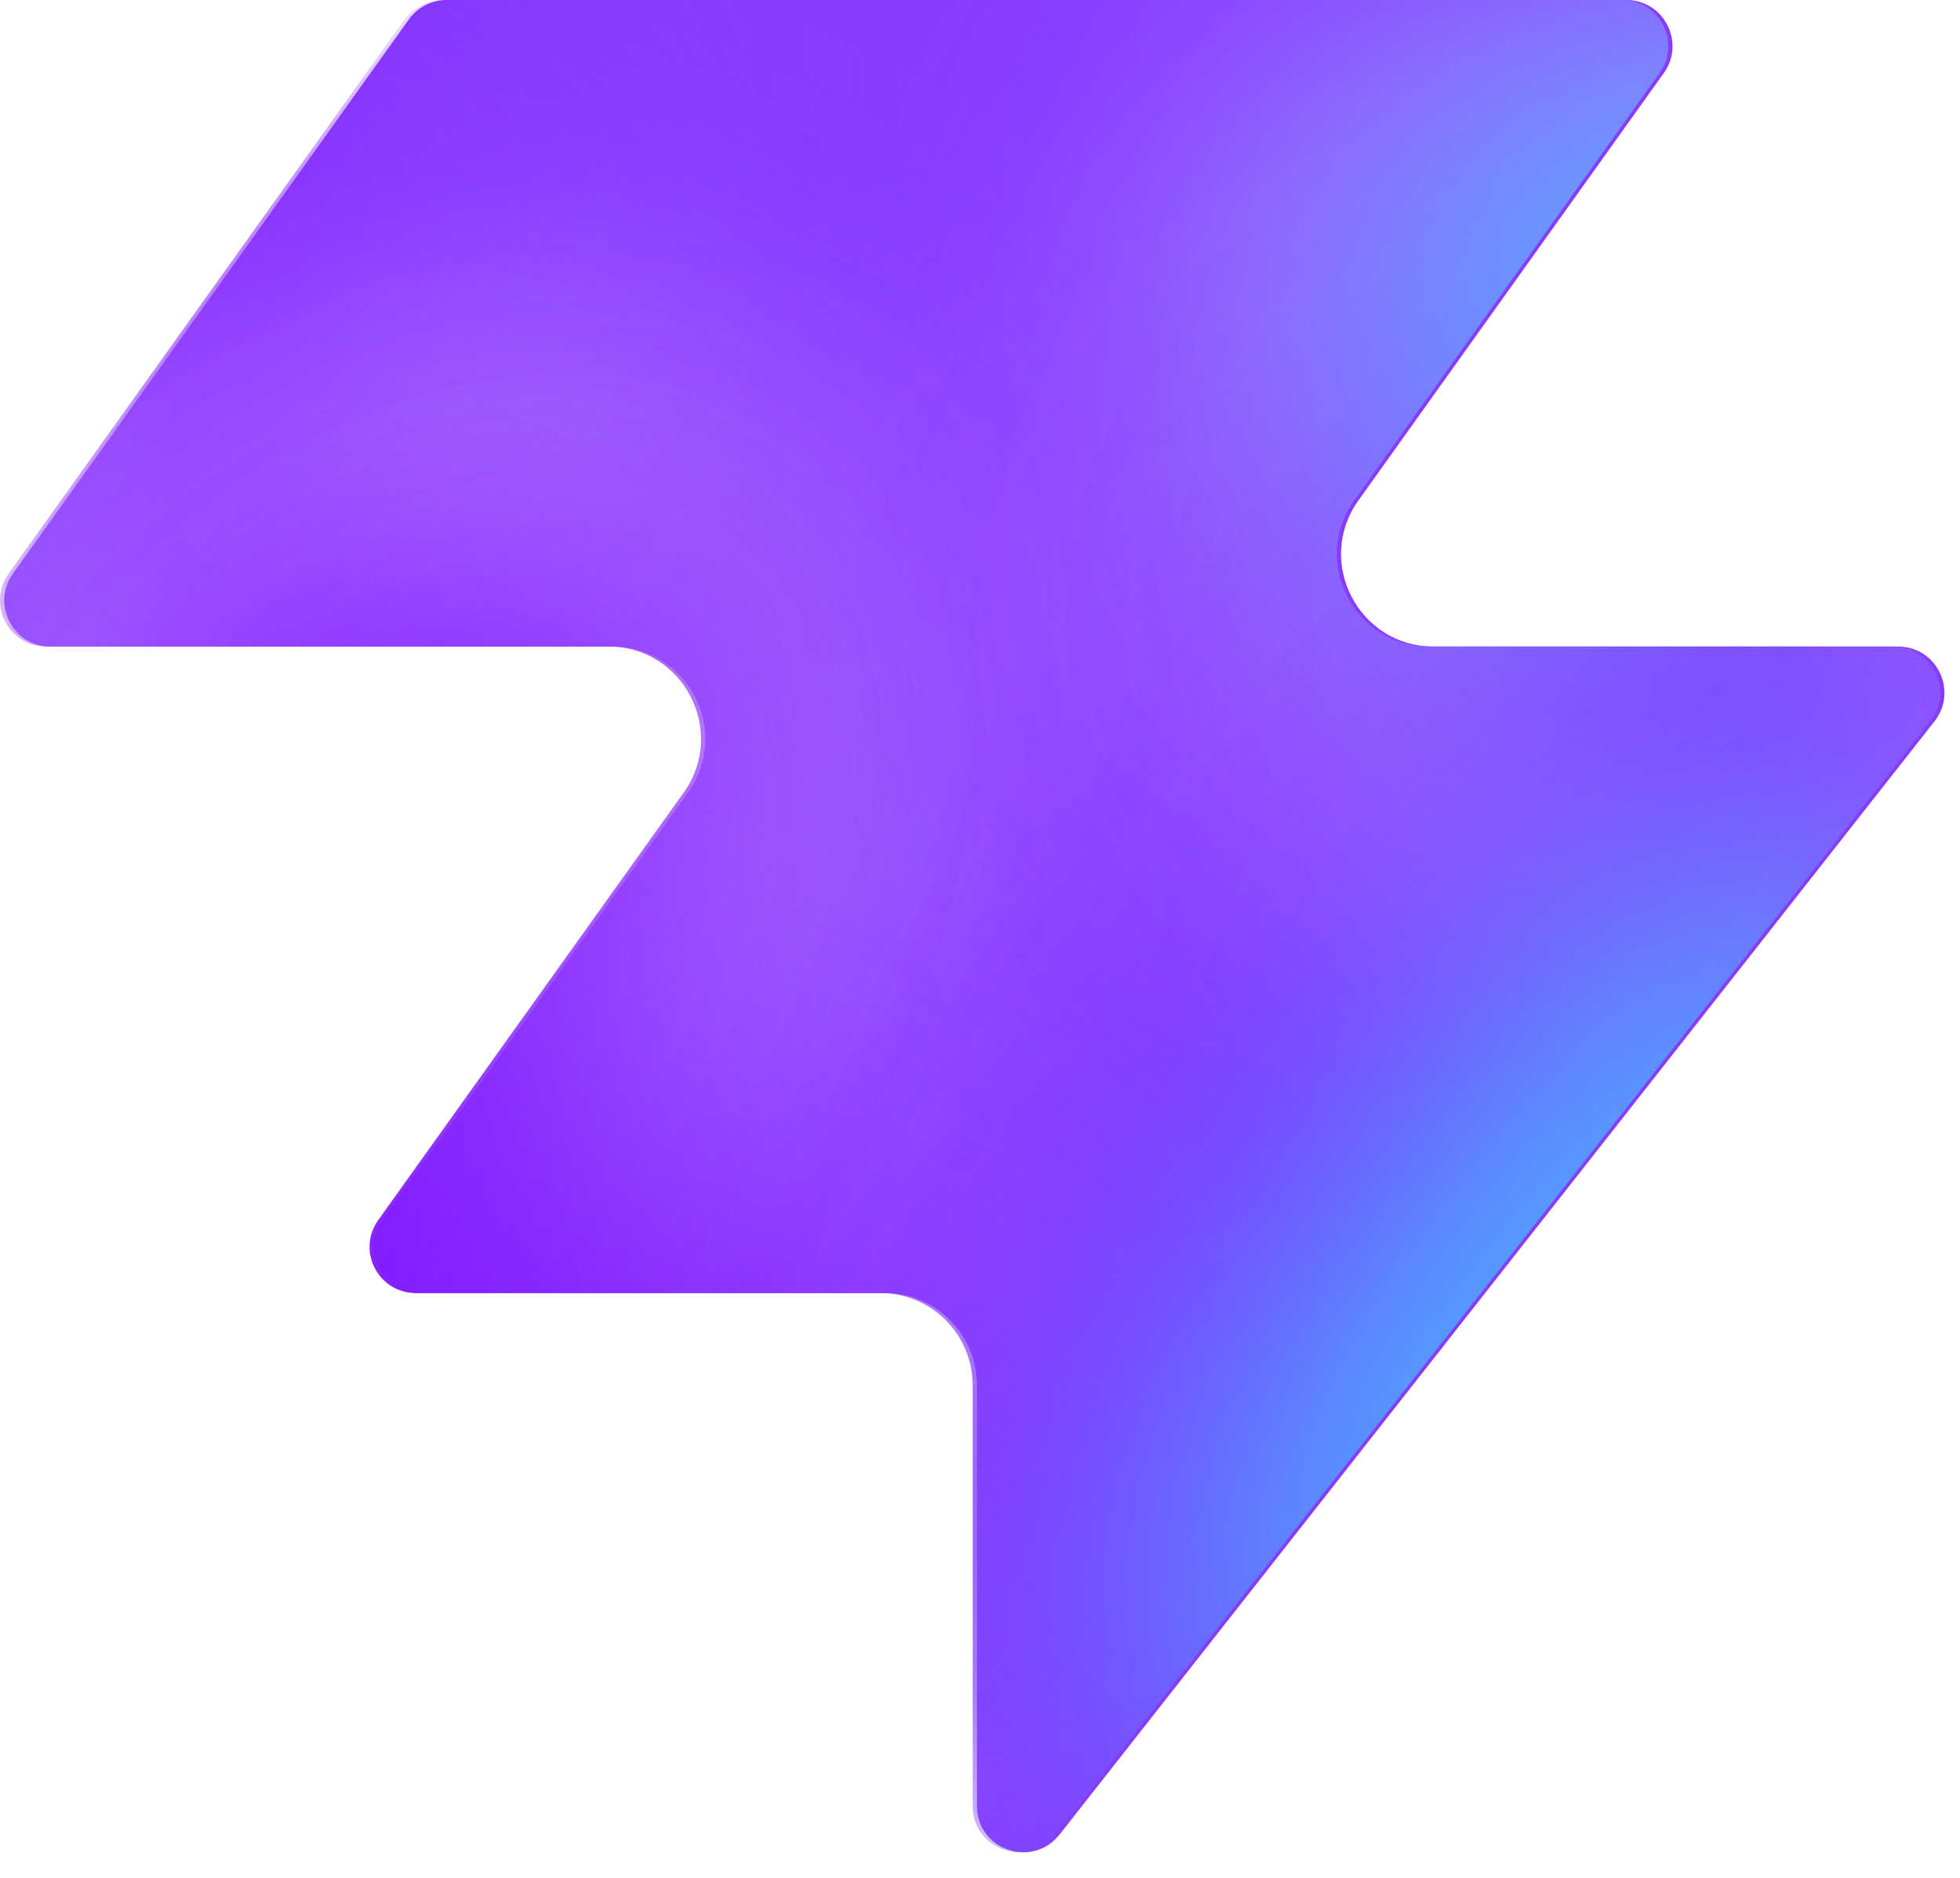
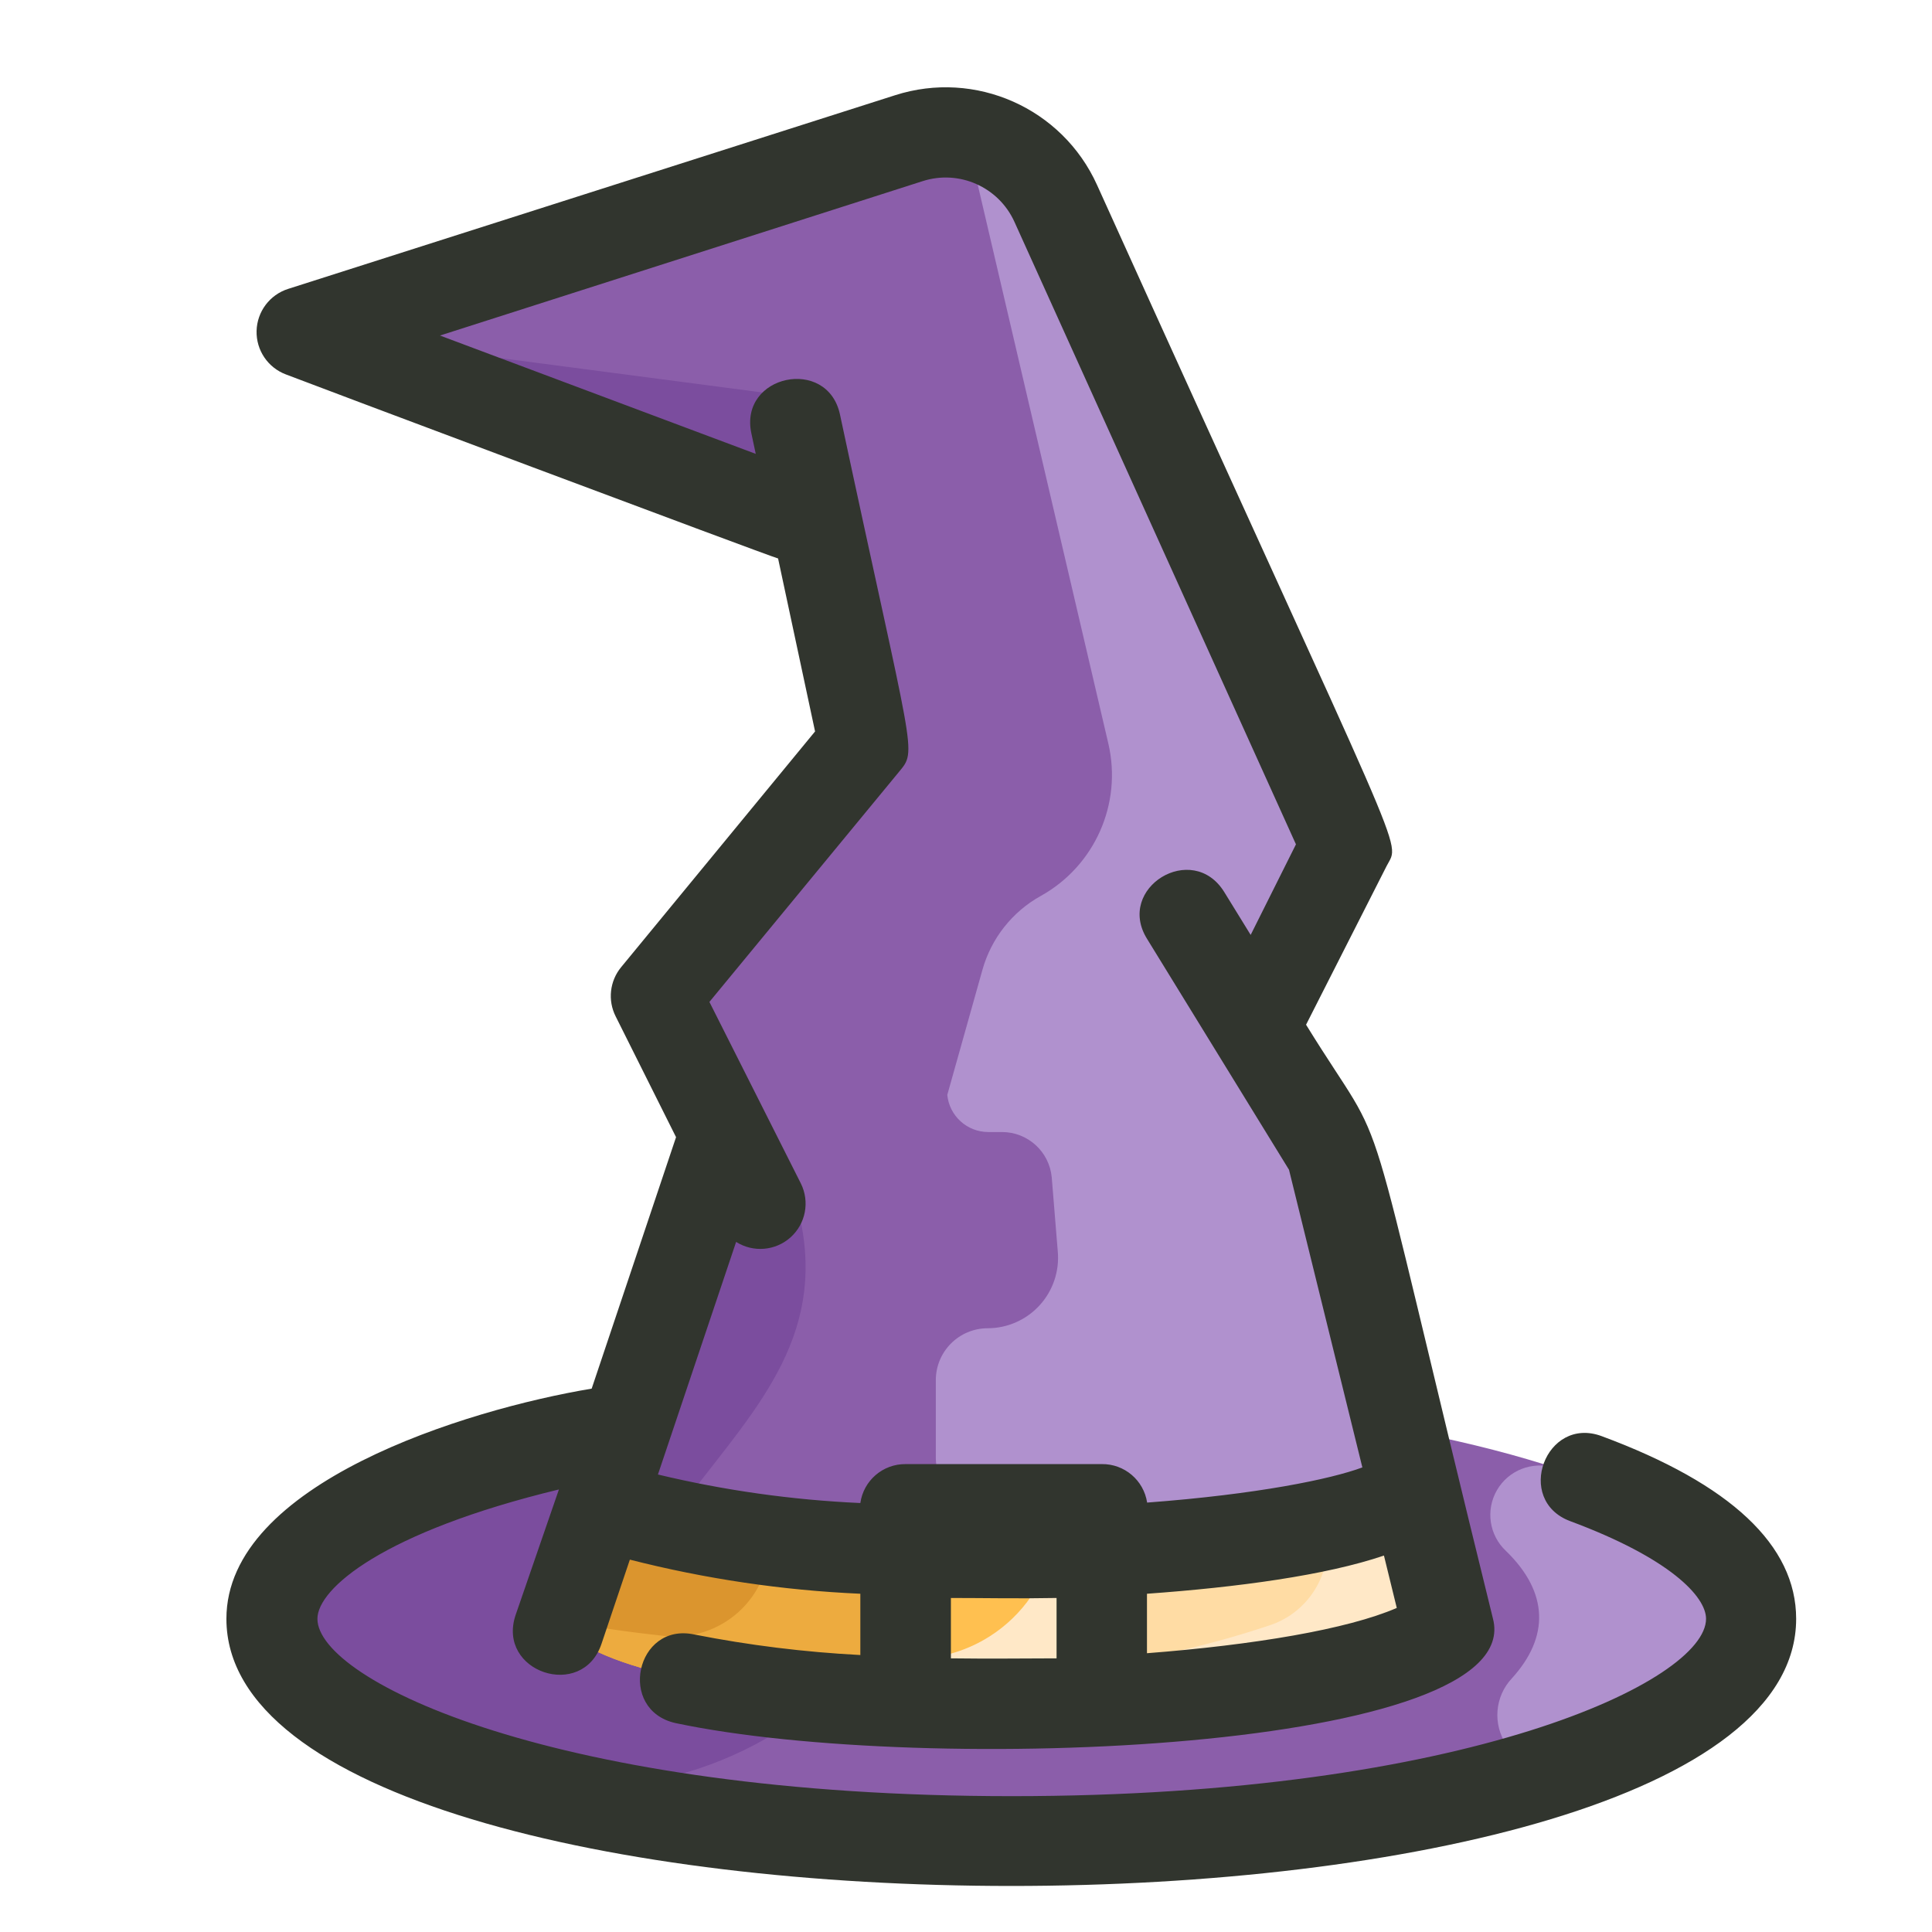
- <svg xmlns="http://www.w3.org/2000/svg" width="48" height="46" fill="none" viewBox="0 0 48 46">
-   <path fill="#863bff" d="M25.946 44.938c-.664.845-2.021.375-2.021-.698V33.937a2.26 2.26 0 0 0-2.262-2.262H10.287c-.92 0-1.456-1.04-.92-1.788l7.48-10.471c1.07-1.497 0-3.578-1.842-3.578H1.237c-.92 0-1.456-1.04-.92-1.788L10.013.474c.214-.297.556-.474.92-.474h28.894c.92 0 1.456 1.04.92 1.788l-7.48 10.471c-1.07 1.498 0 3.579 1.842 3.579h11.377c.943 0 1.473 1.088.89 1.83L25.947 44.94z" style="fill:#863bff;fill:color(display-p3 .525 .23 1);fill-opacity:1" />
-   <mask id="a" width="48" height="46" x="0" y="0" maskUnits="userSpaceOnUse" style="mask-type:alpha">
-     <path fill="#000" d="M25.842 44.938c-.664.844-2.021.375-2.021-.698V33.937a2.26 2.26 0 0 0-2.262-2.262H10.183c-.92 0-1.456-1.04-.92-1.788l7.48-10.471c1.07-1.498 0-3.579-1.842-3.579H1.133c-.92 0-1.456-1.04-.92-1.787L9.91.473c.214-.297.556-.474.92-.474h28.894c.92 0 1.456 1.04.92 1.788l-7.48 10.471c-1.07 1.498 0 3.578 1.842 3.578h11.377c.943 0 1.473 1.088.89 1.832L25.843 44.94z" style="fill:#000;fill-opacity:1" />
-   </mask>
-   <g mask="url(#a)">
-     <g filter="url(#b)">
-       <ellipse cx="5.508" cy="14.704" fill="#ede6ff" rx="5.508" ry="14.704" style="fill:#ede6ff;fill:color(display-p3 .927 .903 1);fill-opacity:1" transform="matrix(.00324 1 1 -.00324 -4.47 31.516)" />
-     </g>
-     <g filter="url(#c)">
-       <ellipse cx="10.399" cy="29.851" fill="#ede6ff" rx="10.399" ry="29.851" style="fill:#ede6ff;fill:color(display-p3 .927 .903 1);fill-opacity:1" transform="matrix(.00324 1 1 -.00324 -39.328 7.883)" />
-     </g>
-     <g filter="url(#d)">
-       <ellipse cx="5.508" cy="30.487" fill="#7e14ff" rx="5.508" ry="30.487" style="fill:#7e14ff;fill:color(display-p3 .492 .077 1);fill-opacity:1" transform="rotate(89.814 -25.913 -14.639)scale(1 -1)" />
-     </g>
-     <g filter="url(#e)">
-       <ellipse cx="5.508" cy="30.599" fill="#7e14ff" rx="5.508" ry="30.599" style="fill:#7e14ff;fill:color(display-p3 .492 .077 1);fill-opacity:1" transform="rotate(89.814 -32.644 -3.334)scale(1 -1)" />
-     </g>
-     <g filter="url(#f)">
-       <ellipse cx="5.508" cy="30.599" fill="#7e14ff" rx="5.508" ry="30.599" style="fill:#7e14ff;fill:color(display-p3 .492 .077 1);fill-opacity:1" transform="matrix(.00324 1 1 -.00324 -34.34 30.47)" />
-     </g>
-     <g filter="url(#g)">
-       <ellipse cx="14.072" cy="22.078" fill="#ede6ff" rx="14.072" ry="22.078" style="fill:#ede6ff;fill:color(display-p3 .927 .903 1);fill-opacity:1" transform="rotate(93.35 24.506 48.493)scale(-1 1)" />
-     </g>
-     <g filter="url(#h)">
-       <ellipse cx="3.47" cy="21.501" fill="#7e14ff" rx="3.47" ry="21.501" style="fill:#7e14ff;fill:color(display-p3 .492 .077 1);fill-opacity:1" transform="rotate(89.009 28.708 47.59)scale(-1 1)" />
-     </g>
-     <g filter="url(#i)">
-       <ellipse cx="3.47" cy="21.501" fill="#7e14ff" rx="3.47" ry="21.501" style="fill:#7e14ff;fill:color(display-p3 .492 .077 1);fill-opacity:1" transform="rotate(89.009 28.708 47.59)scale(-1 1)" />
-     </g>
-     <g filter="url(#j)">
-       <ellipse cx=".387" cy="8.972" fill="#7e14ff" rx="4.407" ry="29.108" style="fill:#7e14ff;fill:color(display-p3 .492 .077 1);fill-opacity:1" transform="rotate(39.51 .387 8.972)" />
-     </g>
-     <g filter="url(#k)">
-       <ellipse cx="47.523" cy="-6.092" fill="#7e14ff" rx="4.407" ry="29.108" style="fill:#7e14ff;fill:color(display-p3 .492 .077 1);fill-opacity:1" transform="rotate(37.892 47.523 -6.092)" />
-     </g>
-     <g filter="url(#l)">
-       <ellipse cx="41.412" cy="6.333" fill="#47bfff" rx="5.971" ry="9.665" style="fill:#47bfff;fill:color(display-p3 .28 .748 1);fill-opacity:1" transform="rotate(37.892 41.412 6.333)" />
-     </g>
-     <g filter="url(#m)">
-       <ellipse cx="-1.879" cy="38.332" fill="#7e14ff" rx="4.407" ry="29.108" style="fill:#7e14ff;fill:color(display-p3 .492 .077 1);fill-opacity:1" transform="rotate(37.892 -1.88 38.332)" />
-     </g>
-     <g filter="url(#n)">
-       <ellipse cx="-1.879" cy="38.332" fill="#7e14ff" rx="4.407" ry="29.108" style="fill:#7e14ff;fill:color(display-p3 .492 .077 1);fill-opacity:1" transform="rotate(37.892 -1.88 38.332)" />
-     </g>
-     <g filter="url(#o)">
-       <ellipse cx="35.651" cy="29.907" fill="#7e14ff" rx="4.407" ry="29.108" style="fill:#7e14ff;fill:color(display-p3 .492 .077 1);fill-opacity:1" transform="rotate(37.892 35.651 29.907)" />
-     </g>
-     <g filter="url(#p)">
-       <ellipse cx="38.418" cy="32.4" fill="#47bfff" rx="5.971" ry="15.297" style="fill:#47bfff;fill:color(display-p3 .28 .748 1);fill-opacity:1" transform="rotate(37.892 38.418 32.4)" />
-     </g>
-   </g>
-   <defs>
-     <filter id="b" width="60.045" height="41.654" x="-19.77" y="16.149" color-interpolation-filters="sRGB" filterUnits="userSpaceOnUse">
-       <feFlood flood-opacity="0" result="BackgroundImageFix" />
-       <feBlend in="SourceGraphic" in2="BackgroundImageFix" result="shape" />
-       <feGaussianBlur result="effect1_foregroundBlur_2002_17158" stdDeviation="7.659" />
-     </filter>
-     <filter id="c" width="90.34" height="51.437" x="-54.613" y="-7.533" color-interpolation-filters="sRGB" filterUnits="userSpaceOnUse">
-       <feFlood flood-opacity="0" result="BackgroundImageFix" />
-       <feBlend in="SourceGraphic" in2="BackgroundImageFix" result="shape" />
-       <feGaussianBlur result="effect1_foregroundBlur_2002_17158" stdDeviation="7.659" />
-     </filter>
-     <filter id="d" width="79.355" height="29.4" x="-49.64" y="2.03" color-interpolation-filters="sRGB" filterUnits="userSpaceOnUse">
-       <feFlood flood-opacity="0" result="BackgroundImageFix" />
-       <feBlend in="SourceGraphic" in2="BackgroundImageFix" result="shape" />
-       <feGaussianBlur result="effect1_foregroundBlur_2002_17158" stdDeviation="4.596" />
-     </filter>
-     <filter id="e" width="79.579" height="29.4" x="-45.045" y="20.029" color-interpolation-filters="sRGB" filterUnits="userSpaceOnUse">
-       <feFlood flood-opacity="0" result="BackgroundImageFix" />
-       <feBlend in="SourceGraphic" in2="BackgroundImageFix" result="shape" />
-       <feGaussianBlur result="effect1_foregroundBlur_2002_17158" stdDeviation="4.596" />
-     </filter>
-     <filter id="f" width="79.579" height="29.4" x="-43.513" y="21.178" color-interpolation-filters="sRGB" filterUnits="userSpaceOnUse">
-       <feFlood flood-opacity="0" result="BackgroundImageFix" />
-       <feBlend in="SourceGraphic" in2="BackgroundImageFix" result="shape" />
-       <feGaussianBlur result="effect1_foregroundBlur_2002_17158" stdDeviation="4.596" />
-     </filter>
-     <filter id="g" width="74.749" height="58.852" x="15.756" y="-17.901" color-interpolation-filters="sRGB" filterUnits="userSpaceOnUse">
-       <feFlood flood-opacity="0" result="BackgroundImageFix" />
-       <feBlend in="SourceGraphic" in2="BackgroundImageFix" result="shape" />
-       <feGaussianBlur result="effect1_foregroundBlur_2002_17158" stdDeviation="7.659" />
-     </filter>
-     <filter id="h" width="61.377" height="25.362" x="23.548" y="2.284" color-interpolation-filters="sRGB" filterUnits="userSpaceOnUse">
-       <feFlood flood-opacity="0" result="BackgroundImageFix" />
-       <feBlend in="SourceGraphic" in2="BackgroundImageFix" result="shape" />
-       <feGaussianBlur result="effect1_foregroundBlur_2002_17158" stdDeviation="4.596" />
-     </filter>
-     <filter id="i" width="61.377" height="25.362" x="23.548" y="2.284" color-interpolation-filters="sRGB" filterUnits="userSpaceOnUse">
-       <feFlood flood-opacity="0" result="BackgroundImageFix" />
-       <feBlend in="SourceGraphic" in2="BackgroundImageFix" result="shape" />
-       <feGaussianBlur result="effect1_foregroundBlur_2002_17158" stdDeviation="4.596" />
-     </filter>
-     <filter id="j" width="56.045" height="63.649" x="-27.636" y="-22.853" color-interpolation-filters="sRGB" filterUnits="userSpaceOnUse">
-       <feFlood flood-opacity="0" result="BackgroundImageFix" />
-       <feBlend in="SourceGraphic" in2="BackgroundImageFix" result="shape" />
-       <feGaussianBlur result="effect1_foregroundBlur_2002_17158" stdDeviation="4.596" />
-     </filter>
-     <filter id="k" width="54.814" height="64.646" x="20.116" y="-38.415" color-interpolation-filters="sRGB" filterUnits="userSpaceOnUse">
-       <feFlood flood-opacity="0" result="BackgroundImageFix" />
-       <feBlend in="SourceGraphic" in2="BackgroundImageFix" result="shape" />
-       <feGaussianBlur result="effect1_foregroundBlur_2002_17158" stdDeviation="4.596" />
-     </filter>
-     <filter id="l" width="33.541" height="35.313" x="24.641" y="-11.323" color-interpolation-filters="sRGB" filterUnits="userSpaceOnUse">
-       <feFlood flood-opacity="0" result="BackgroundImageFix" />
-       <feBlend in="SourceGraphic" in2="BackgroundImageFix" result="shape" />
-       <feGaussianBlur result="effect1_foregroundBlur_2002_17158" stdDeviation="4.596" />
-     </filter>
-     <filter id="m" width="54.814" height="64.646" x="-29.286" y="6.009" color-interpolation-filters="sRGB" filterUnits="userSpaceOnUse">
-       <feFlood flood-opacity="0" result="BackgroundImageFix" />
-       <feBlend in="SourceGraphic" in2="BackgroundImageFix" result="shape" />
-       <feGaussianBlur result="effect1_foregroundBlur_2002_17158" stdDeviation="4.596" />
-     </filter>
-     <filter id="n" width="54.814" height="64.646" x="-29.286" y="6.009" color-interpolation-filters="sRGB" filterUnits="userSpaceOnUse">
-       <feFlood flood-opacity="0" result="BackgroundImageFix" />
-       <feBlend in="SourceGraphic" in2="BackgroundImageFix" result="shape" />
-       <feGaussianBlur result="effect1_foregroundBlur_2002_17158" stdDeviation="4.596" />
-     </filter>
-     <filter id="o" width="54.814" height="64.646" x="8.244" y="-2.416" color-interpolation-filters="sRGB" filterUnits="userSpaceOnUse">
-       <feFlood flood-opacity="0" result="BackgroundImageFix" />
-       <feBlend in="SourceGraphic" in2="BackgroundImageFix" result="shape" />
-       <feGaussianBlur result="effect1_foregroundBlur_2002_17158" stdDeviation="4.596" />
-     </filter>
-     <filter id="p" width="39.409" height="43.623" x="18.713" y="10.588" color-interpolation-filters="sRGB" filterUnits="userSpaceOnUse">
-       <feFlood flood-opacity="0" result="BackgroundImageFix" />
-       <feBlend in="SourceGraphic" in2="BackgroundImageFix" result="shape" />
-       <feGaussianBlur result="effect1_foregroundBlur_2002_17158" stdDeviation="4.596" />
-     </filter>
-   </defs>
+ <svg xmlns="http://www.w3.org/2000/svg" width="800px" height="800px" viewBox="0 0 128 128">
+   <path d="M92.72,94.69c14,2.6,23.28,7.25,23.28,12.56C116,115.4,94.06,122,67,122s-49-6.6-49-14.75c0-5.1,8.6-9.6,21.67-12.25Z" style="fill: #8b5eaa" />
+   <path d="M54.55,112.51a24.67,24.67,0,0,1-23.75,4.68c-8-2.62-12.8-6.11-12.8-9.94,0-5.1,8.6-9.6,21.67-12.25h1.67l-4.22,12.65v0L37,108l.55.14C39.92,110.35,46.55,111.81,54.55,112.51Z" style="fill: #7b4d9e" />
+   <path d="M100.17,111.19c2.49-2.74,2.44-5.69-.4-8.44a3.27,3.27,0,0,1,3.2-5.51q1,.32,2,.69c16.42,6,13.35,13.9-.92,19A3.55,3.55,0,0,1,100.17,111.19Z" style="fill: #b091ce" />
+   <path d="M93.78,99,96,108l-1.15.32c-3.3,2.55-12.08,4.05-21.85,4.52v-10C81.86,102.41,89.9,101.14,93.78,99Z" style="fill: #ffdca4" />
+   <path d="M96,108l-1.15.32c-3.3,2.55-12.08,4-21.85,4.52V110.3a61.74,61.74,0,0,0,11-2.58A5.59,5.59,0,0,0,87.78,101h0a23.43,23.43,0,0,0,6-2Z" style="fill: #ffe8c7" />
+   <path d="M39.84,99.55c4.15,1.84,11.81,3,20.16,3.32v10c-10.91-.48-20.61-2.22-22.89-5.2Z" style="fill: #ffc050" />
+   <path d="M39.84,99.55c4.15,1.84,11.81,3,20.16,3.32v10c-10.91-.48-20.61-2.22-22.89-5.2Z" style="fill: #db952e" />
+   <path d="M60,102.87v10c-10.91-.48-20.61-2.22-22.89-5.2l.09-.28c2.07.4,4.38.73,6.86,1A6.29,6.29,0,0,0,51,102.13h0C53.8,102.49,56.85,102.73,60,102.87Z" style="fill: #edab3f" />
+   <path d="M93.78,99c-3.14,1.72-9,2.88-15.8,3.49-1.62.14-3.28.26-5,.34V100H60v2.87a92,92,0,0,1-15-1.74,27,27,0,0,1-5.16-1.58l1.36-4L48.07,75.1h0l-2.25-4.46L43.47,66,53.86,53.36l3.38-4.11-2.65-12.4L53.9,33.6,52,34,20,22,60.09,9.21l.13,0a8,8,0,0,1,9.72,4.32L89.18,56l-6.1,12,5.12,8.3,4.52,18.36Z" style="fill: #8b5eaa" />
+   <path d="M93.78,99c-3.14,1.72-9,2.88-15.8,3.49-1.62.14-3.28.26-5,.34V100H60v2.87a92,92,0,0,1-15-1.74,27,27,0,0,1-5.16-1.58l1.36-4L48.07,75.1h0l-2.25-4.46L43.47,66,53.86,53.36l3.38-4.11-2.65-12.4L53.9,33.6,52,34,20,22,60.09,9.21l.13,0a8,8,0,0,1,9.72,4.32L89.18,56l-6.1,12,5.12,8.3,4.52,18.36Z" style="fill: #8b5eaa" />
+   <path d="M92.72,94.69,88.2,76.33,83.08,68l6.1-12L69.94,13.49A8,8,0,0,0,64,8.91l9.43,40.35a9.17,9.17,0,0,1-4.48,10.1h0a8.1,8.1,0,0,0-3.86,4.89l-2.33,8.29A2.73,2.73,0,0,0,65.47,75h.91a3.31,3.31,0,0,1,3.3,3l.4,4.91A4.67,4.67,0,0,1,65.44,88h0A3.44,3.44,0,0,0,62,91.44v5.13A3.44,3.44,0,0,0,65.44,100H73v2.84c1.7-.08,3.36-.2,5-.34,6.81-.61,12.66-1.77,15.8-3.49Z" style="fill: #b091ce" />
+   <path d="M59.68,102.85,60,100v2.87Z" style="fill: #b091ce" />
+   <polygon points="52.32 26.24 20 22 54.18 34.94 52.32 26.24" style="fill: #7b4d9e" />
+   <path d="M45.69,99.07,45,101.13a27,27,0,0,1-5.16-1.58L48.07,75.1l4.72,4.71C55.08,88.26,50.17,93.18,45.69,99.07Z" style="fill: #7b4d9e" />
+   <path d="M73,112.84c-4.27.21-8.73.21-13,0V100H73v12.84Z" style="fill: #ffe8c7" />
+   <path d="M60.1,109.9H60V100H70v.33A9.56,9.56,0,0,1,60.1,109.9Z" style="fill: #ffc050" />
+   <path d="M106.12,95.15c-3.71-1.38-5.81,4.24-2.09,5.63,6.62,2.46,9,5,9,6.47,0,4.1-15.8,11.75-46,11.75s-46-7.65-46-11.75c0-2,4.34-5.75,16-8.57L34.16,107c-1.27,3.78,4.42,5.68,5.69,1.91l1.88-5.58A75.2,75.2,0,0,0,57,105.59v4.06a77.68,77.68,0,0,1-11-1.36c-3.87-.83-5.13,5-1.24,5.87,16.52,3.5,56.46,1.86,54.15-6.93-9.28-37.65-6.42-29.67-12.38-39.34l5.34-10.52c.92-1.82,1.67,1-19.19-45.12A11,11,0,0,0,59.3,6.31L19.09,19.14a3,3,0,0,0-.14,5.67C19.4,25,51.07,36.89,51.55,37L54,48.46,41.15,64.08a3,3,0,0,0-.36,3.26l4,8L39.2,92C30.87,93.39,15,98.28,15,107.25c0,23.6,104,23.6,104,0C119,102.39,114.67,98.32,106.12,95.15ZM63,109.87v-4c2.28,0,4.37.05,7,0v4C67.68,109.88,65.33,109.9,63,109.87Zm28.69-6.81.85,3.47c-3.28,1.42-9.46,2.45-16.55,3v-3.94C82,105.16,87.84,104.37,91.69,103.06ZM59.55,51.15c1.24-1.51,1-.76-3.9-23.69-.83-3.87-6.7-2.63-5.87,1.25l.29,1.36L29.15,22.23,61.13,12a5,5,0,0,1,6.08,2.7L85.86,55.94l-3,6-1.75-2.84C79,55.69,73.89,58.83,76,62.21L85.4,77.5l4.86,19.72C88.16,98,83.31,99,76,99.55A3,3,0,0,0,73,97H60a3,3,0,0,0-3,2.58,71.24,71.24,0,0,1-13.41-1.89l5.18-15.41a3,3,0,0,0,4.29-3.87L47,66.38Z" style="fill: #31352e" />
</svg>
